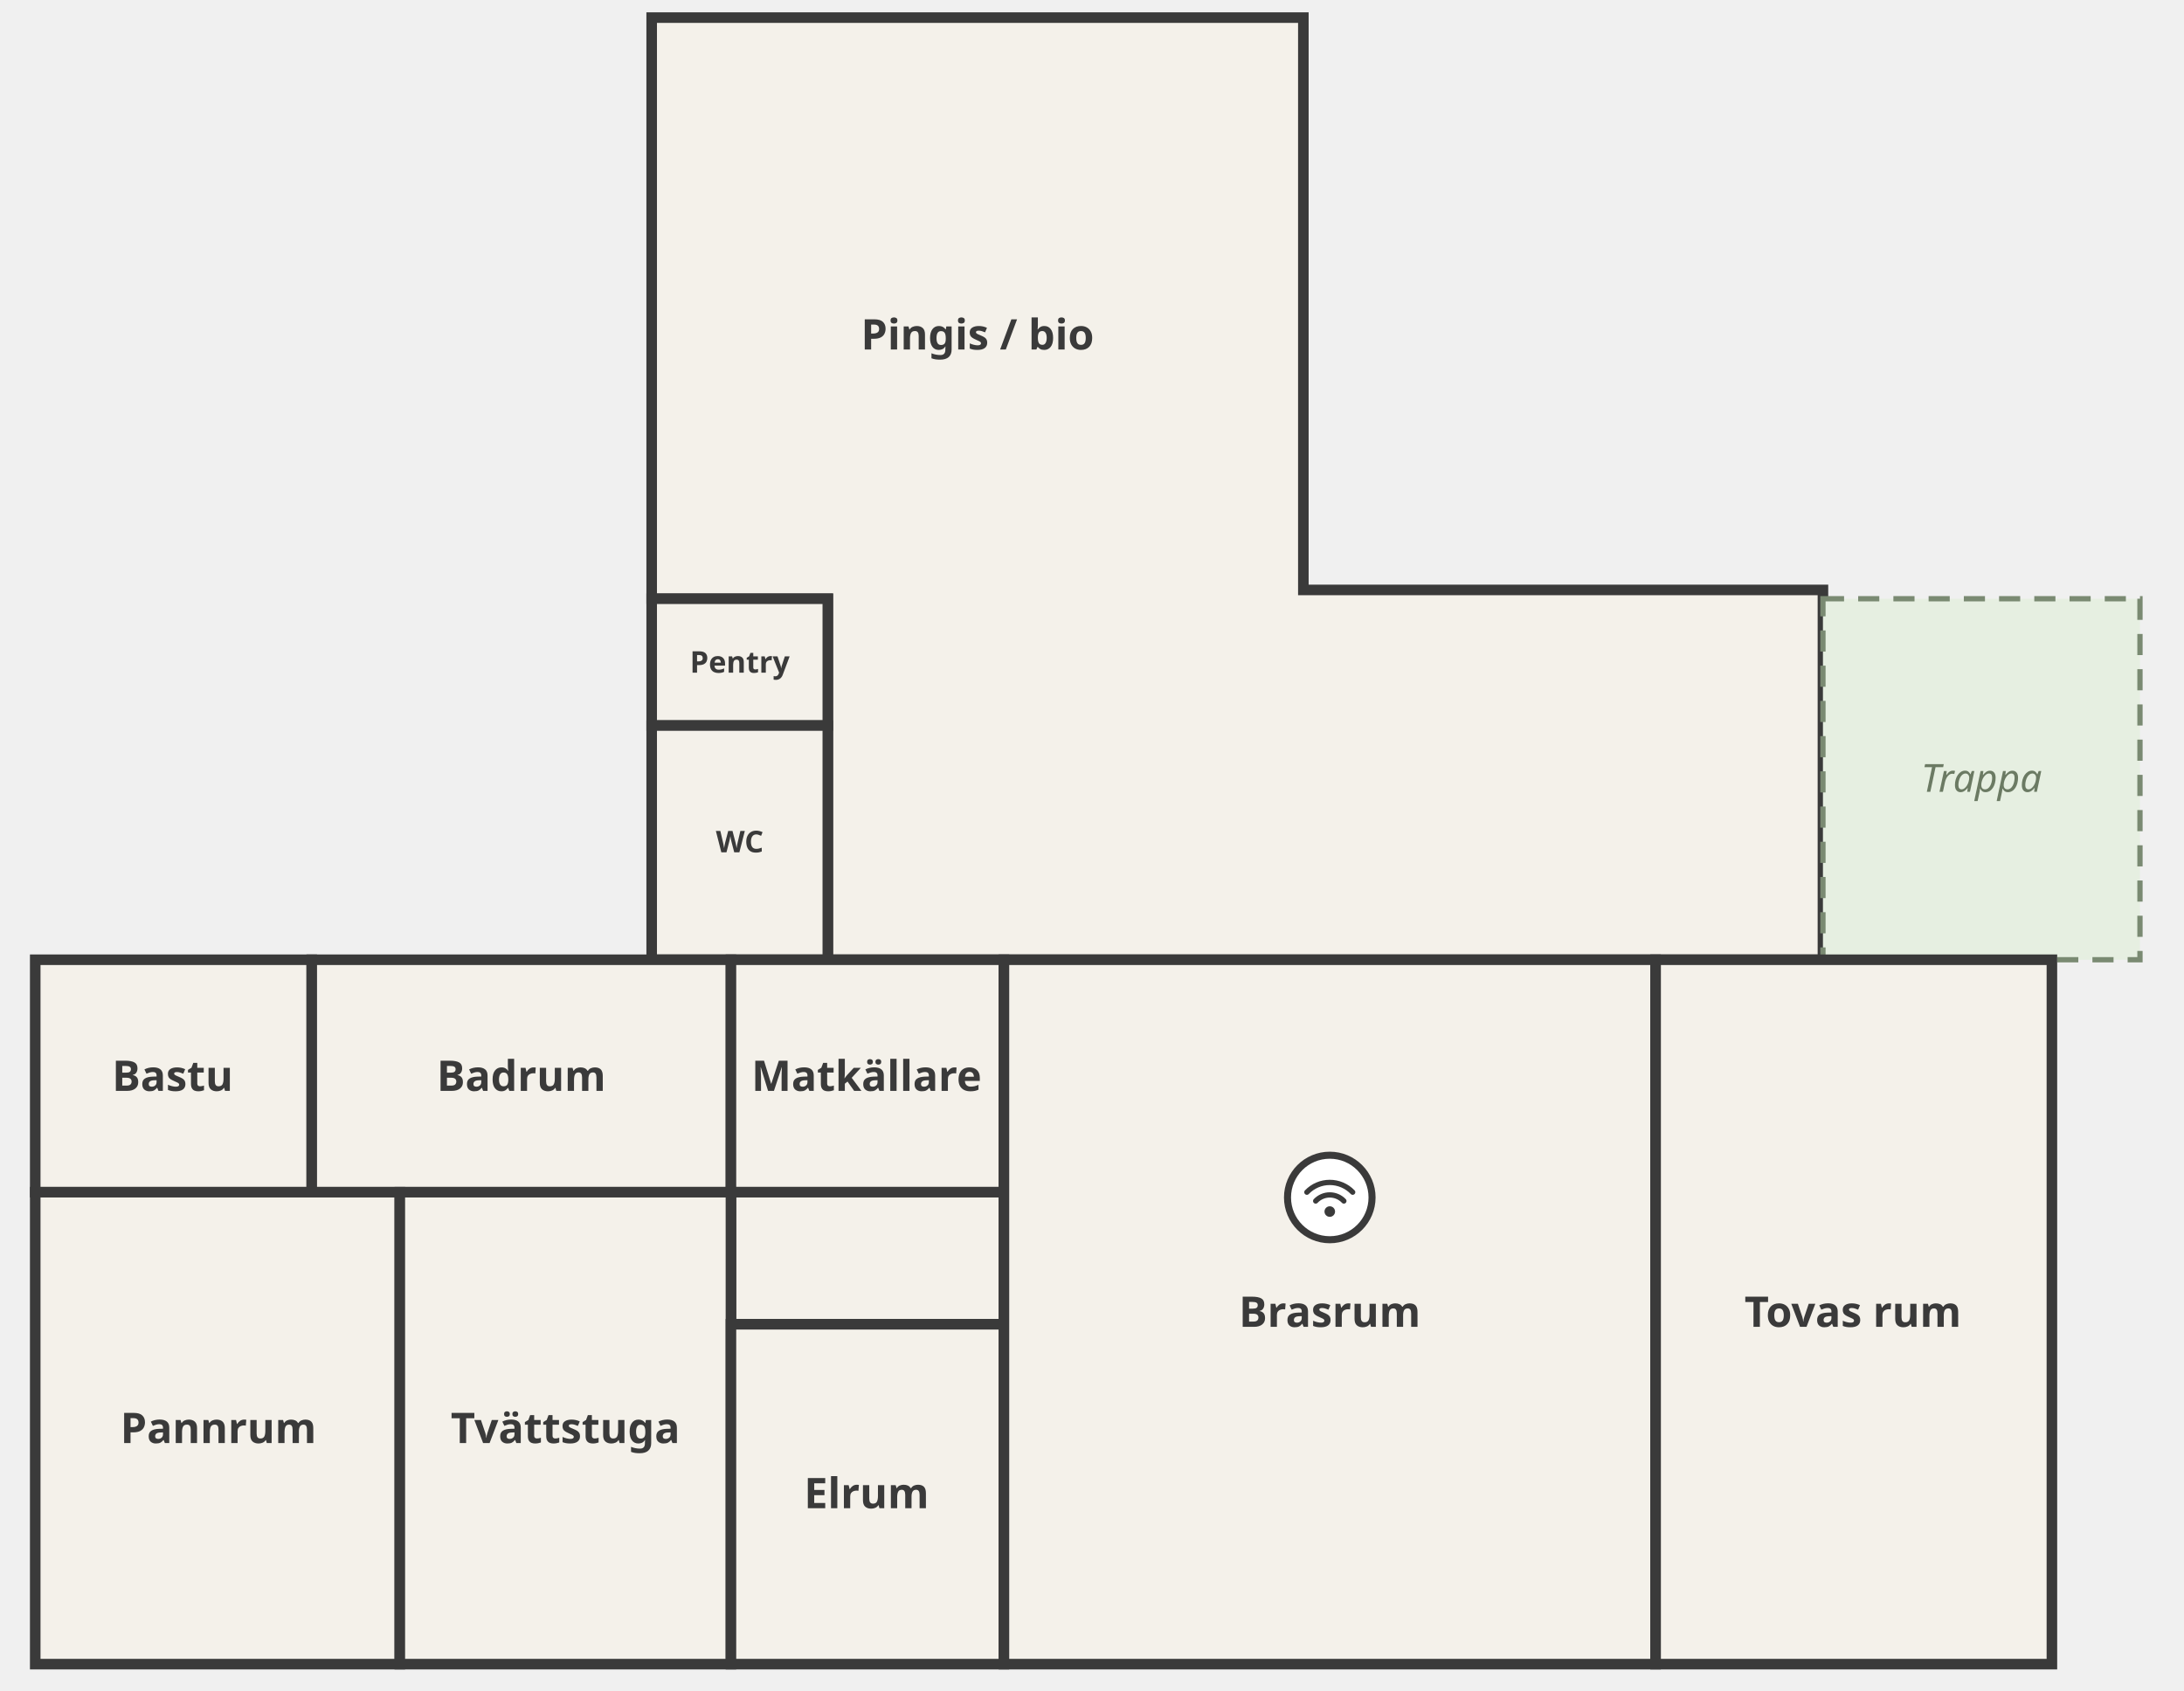
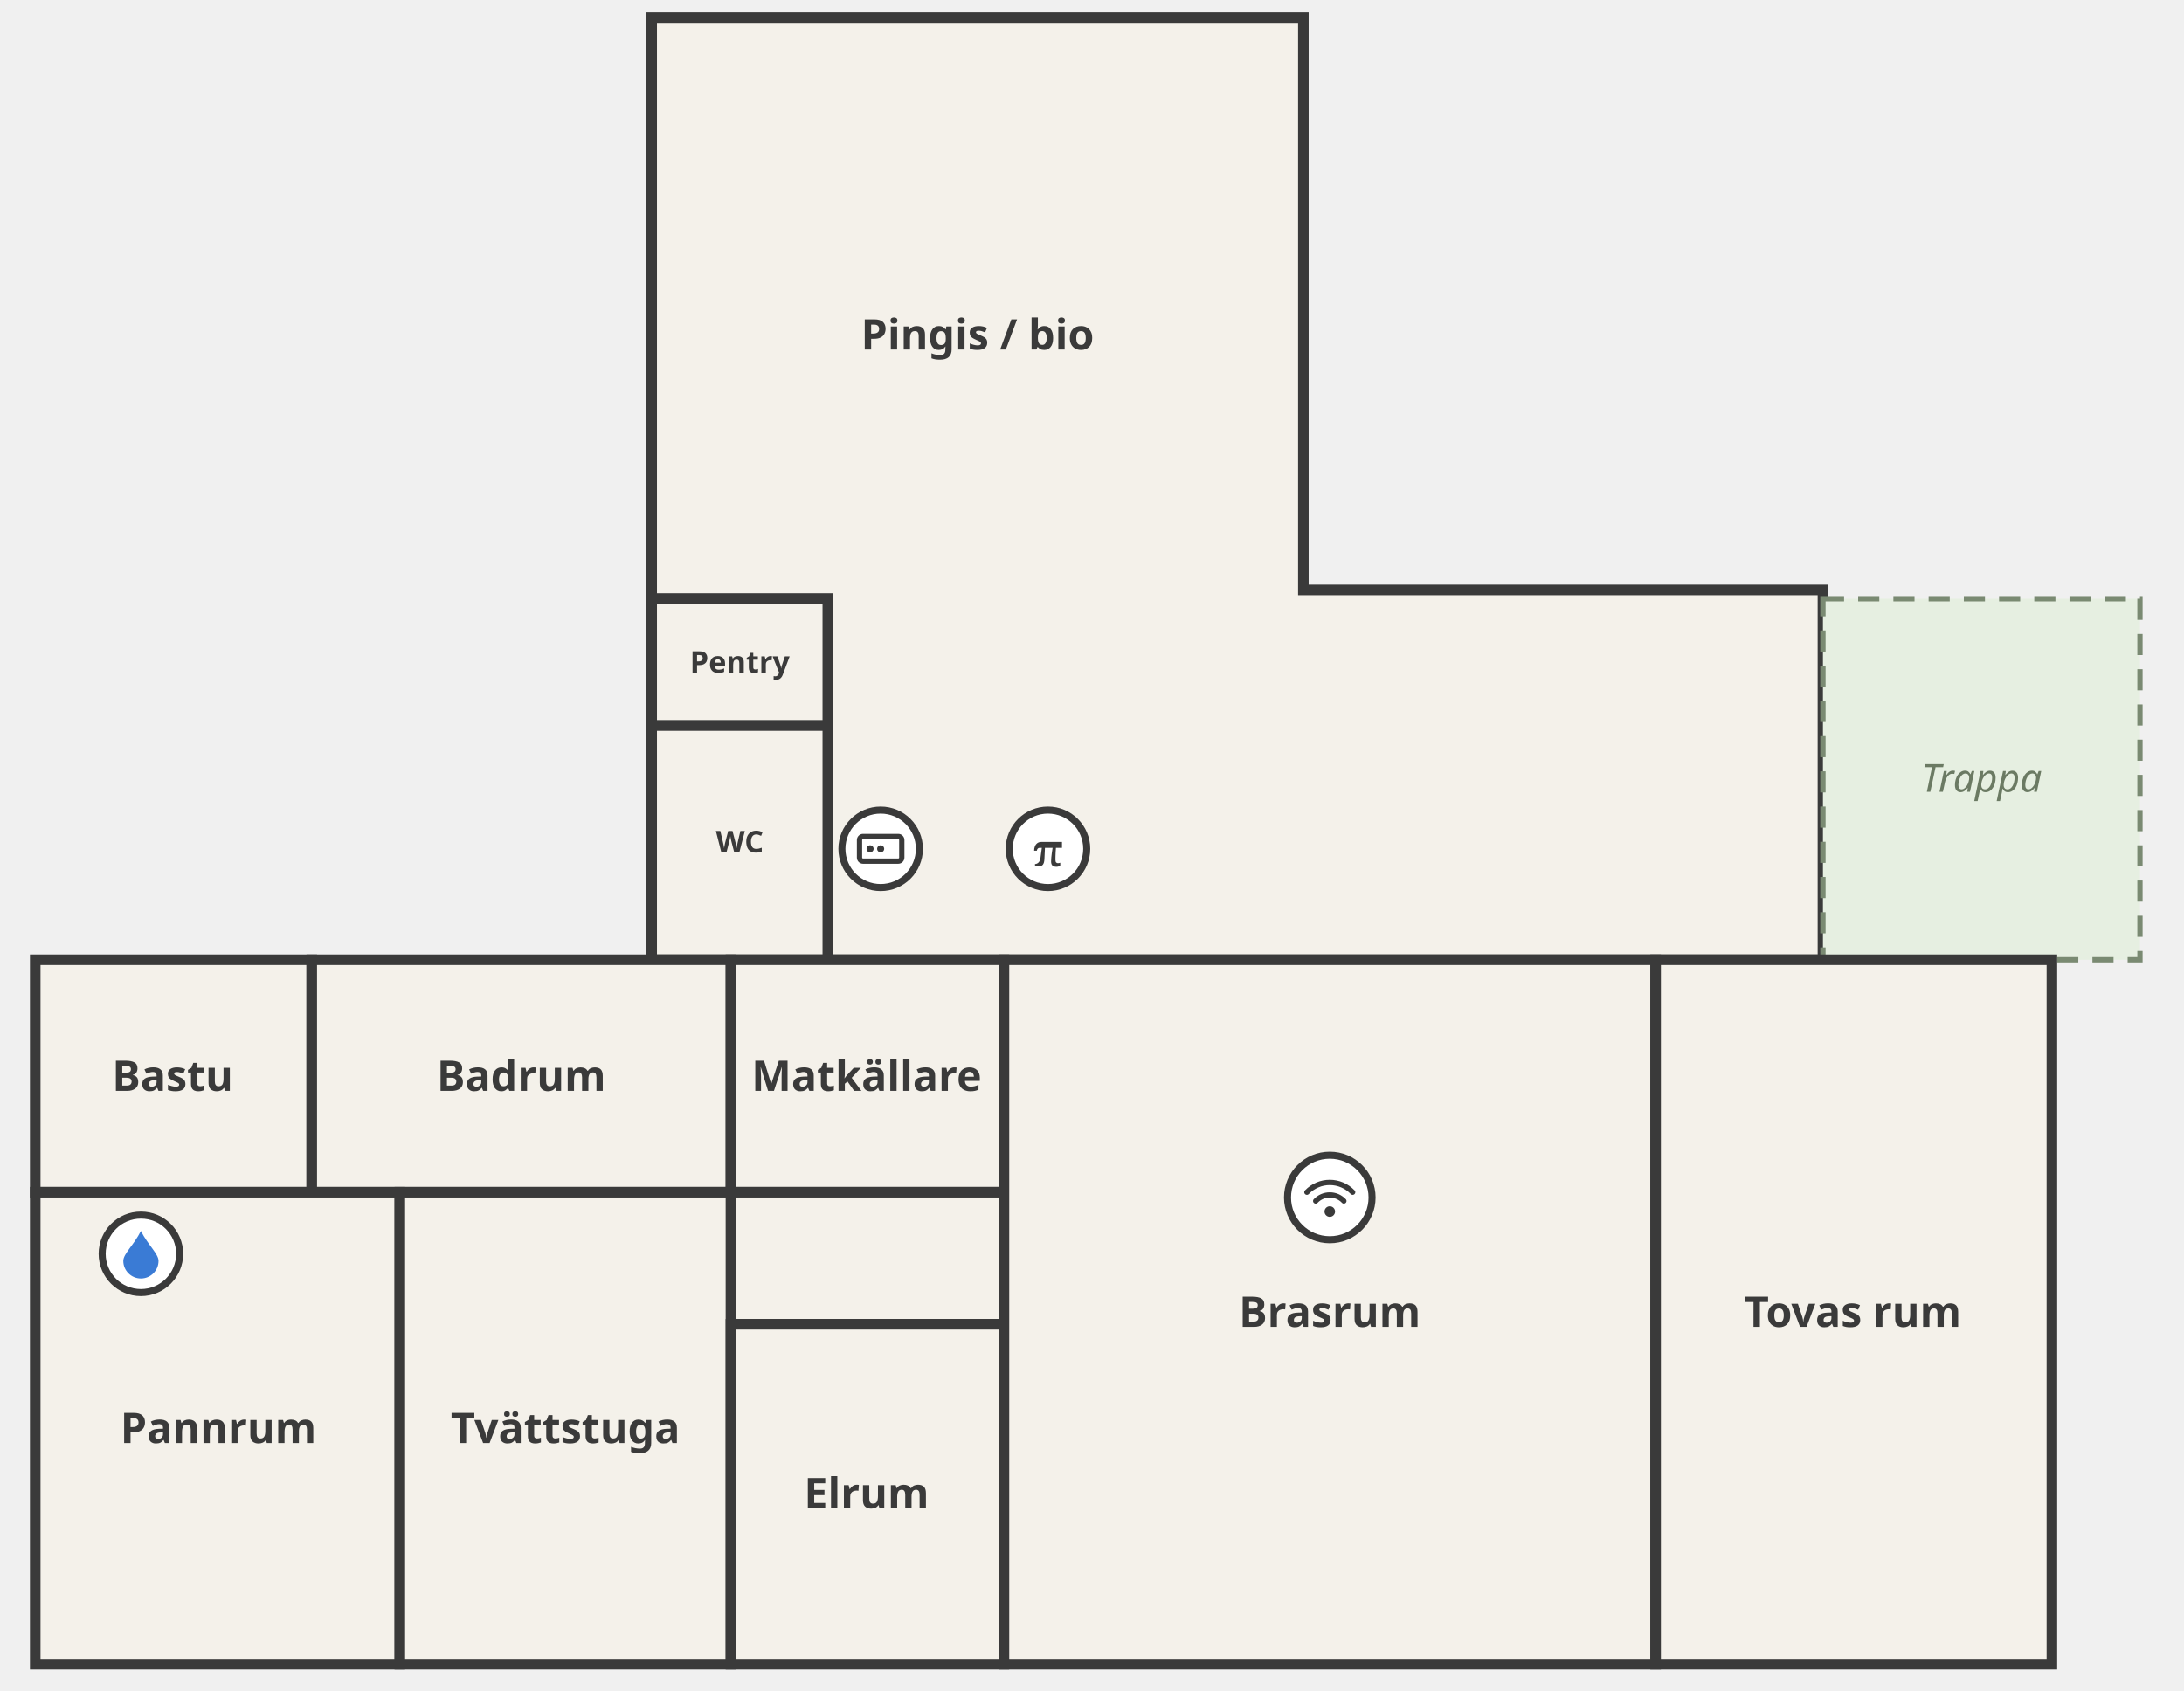
<svg xmlns="http://www.w3.org/2000/svg" viewBox="0 0 1240 960" width="1240" height="960">
  <style>
.room{fill:#f4f1ea;stroke:#3a3a3a;stroke-width:6}
.outdoor{fill:#e6efe1;stroke:#7a8a72;stroke-width:3;stroke-dasharray:12 8}
.label{font:600 24px sans-serif;fill:#3a3a3a;text-anchor:middle;dominant-baseline:middle;pointer-events:none}
.outdoor-label{font:italic 22px sans-serif;fill:#6b7a63}
.small{font-size:17px}
.motion{fill:none;stroke:none;pointer-events:none}
.ap circle{fill:#ffffff;stroke:#3a3a3a;stroke-width:4}
.ap circle.dot{fill:#3a3a3a;stroke:none}
.ap path{fill:none;stroke:#3a3a3a;stroke-width:3;stroke-linecap:round}
.small-value{font-size:20px}
+ .device circle{fill:#ffffff;stroke:#3a3a3a;stroke-width:4}
+ .device rect{fill:none;stroke:#3a3a3a;stroke-width:3}
+ .device circle.dot{fill:#3a3a3a;stroke:none}
+ .device .glyph{font:700 26px serif;fill:#3a3a3a;text-anchor:middle;dominant-baseline:middle}
+ .device path.fill{fill:#3a7bd5}
.value{font:500 22px sans-serif;fill:#5a5a5a;text-anchor:middle;dominant-baseline:middle;pointer-events:none}
</style>
  <polygon id="pingisrummet" class="room" points="370,10 740,10 740,335 1035,335 1035,545 470,545 470,340 370,340" />
  <polygon id="pentry" class="room" points="370,340 470,340 470,412 370,412" />
  <polygon id="toalett_pingisrum" class="room" points="370,412 470,412 470,545 370,545" />
  <polygon id="trappa" class="outdoor" points="1035,340 1215,340 1215,545 1035,545" />
  <polygon id="bastun" class="room" points="20,545 177,545 177,677 20,677" />
  <polygon id="badrum_kallare" class="room" points="177,545 415,545 415,677 177,677" />
  <polygon id="matkallare" class="room" points="415,545 570,545 570,677 415,677" />
  <polygon id="korridor" class="room" points="415,677 570,677 570,752 415,752" />
  <polygon id="pannrum" class="room" points="20,677 227,677 227,945 20,945" />
  <polygon id="tvattstuga" class="room" points="227,677 415,677 415,945 227,945" />
  <polygon id="elrum" class="room" points="415,752 570,752 570,945 415,945" />
  <polygon id="familjerum" class="room" points="570,545 940,545 940,945 570,945" />
  <polygon id="tovas_rum" class="room" points="940,545 1165,545 1165,945 940,945" />
  <polygon id="pingisrummet_motion" class="motion" points="370,10 740,10 740,335 1035,335 1035,545 470,545 470,340 370,340" />
  <polygon id="pentry_motion" class="motion" points="370,340 470,340 470,412 370,412" />
  <polygon id="toalett_pingisrum_motion" class="motion" points="370,412 470,412 470,545 370,545" />
  <polygon id="bastun_motion" class="motion" points="20,545 177,545 177,677 20,677" />
  <polygon id="badrum_kallare_motion" class="motion" points="177,545 415,545 415,677 177,677" />
  <polygon id="matkallare_motion" class="motion" points="415,545 570,545 570,677 415,677" />
  <polygon id="korridor_motion" class="motion" points="415,677 570,677 570,752 415,752" />
  <polygon id="pannrum_motion" class="motion" points="20,677 227,677 227,945 20,945" />
  <polygon id="tvattstuga_motion" class="motion" points="227,677 415,677 415,945 227,945" />
  <polygon id="elrum_motion" class="motion" points="415,752 570,752 570,945 415,945" />
  <polygon id="familjerum_motion" class="motion" points="570,545 940,545 940,945 570,945" />
  <polygon id="tovas_rum_motion" class="motion" points="940,545 1165,545 1165,945 940,945" />
  <text id="pingisrummet_label" class="label" x="555" y="190">Pingis / bio</text>
  <text id="pingisrummet_temp" class="value" x="555" y="224" />
  <text id="pentry_label" class="label small" x="420" y="376">Pentry</text>
  <text id="pentry_temp" class="value" x="420" y="410" />
  <text id="toalett_pingisrum_label" class="label small" x="420" y="478">WC</text>
  <text id="toalett_pingisrum_temp" class="value" x="420" y="512" />
  <text id="trappa_label" class="label outdoor-label" x="1125" y="442">Trappa</text>
  <text id="bastun_label" class="label" x="98" y="611">Bastu</text>
  <text id="bastun_temp" class="value" x="98" y="645" />
  <text id="badrum_kallare_label" class="label" x="296" y="611">Badrum</text>
  <text id="badrum_kallare_temp" class="value" x="296" y="645" />
  <text id="matkallare_label" class="label" x="492" y="611">Matkällare</text>
  <text id="matkallare_temp" class="value" x="492" y="645" />
  <text id="pannrum_label" class="label" x="124" y="811">Pannrum</text>
  <text id="pannrum_temp" class="value" x="124" y="845" />
  <text id="tvattstuga_label" class="label" x="321" y="811">Tvättstuga</text>
  <text id="tvattstuga_temp" class="value" x="321" y="845" />
  <text id="elrum_label" class="label" x="492" y="848">Elrum</text>
  <text id="elrum_temp" class="value" x="492" y="882" />
  <text id="familjerum_label" class="label" x="755" y="745">Brasrum</text>
  <text id="familjerum_temp" class="value" x="755" y="779" />
  <text id="tovas_rum_label" class="label" x="1052" y="745">Tovas rum</text>
  <text id="tovas_rum_temp" class="value" x="1052" y="779" />
  <g id="ap_u6_lite" class="ap">
    <circle cx="755" cy="680" r="24" />
    <path d="M742,677 a18,18 0 0 1 26,0 M747,682 a11,11 0 0 1 16,0" />
    <circle class="dot" cx="755" cy="688" r="3" />
  </g>
  <text id="ap_u6_lite_clients" class="value small-value" x="755" y="720" />
+   <g id="udm" class="device">
+     <circle cx="500" cy="482" r="22" />
+     <rect x="488" y="475" width="24" height="14" rx="2" />
+     <circle class="dot" cx="494" cy="482" r="2" />
+     <circle class="dot" cx="500" cy="482" r="2" />
+   </g>
+   <text id="udm_value" class="value small-value" x="500" y="520" />
+   <g id="raspberry_pi" class="device">
+     <circle cx="595" cy="482" r="22" />
+     <text class="glyph" x="595" y="483">π</text>
+   </g>
+   <text id="raspberry_pi_value" class="value small-value" x="595" y="520" />
+   <g id="vattenmatare" class="device">
+     <circle cx="80" cy="712" r="22" />
+     <path class="fill" d="M80,699 C84,707 90,712 90,716 a10,10 0 0 1 -20,0 C70,712 76,707 80,699 z" />
+   </g>
+   <text id="vattenmatare_value" class="value small-value" x="80" y="750" />
</svg>
